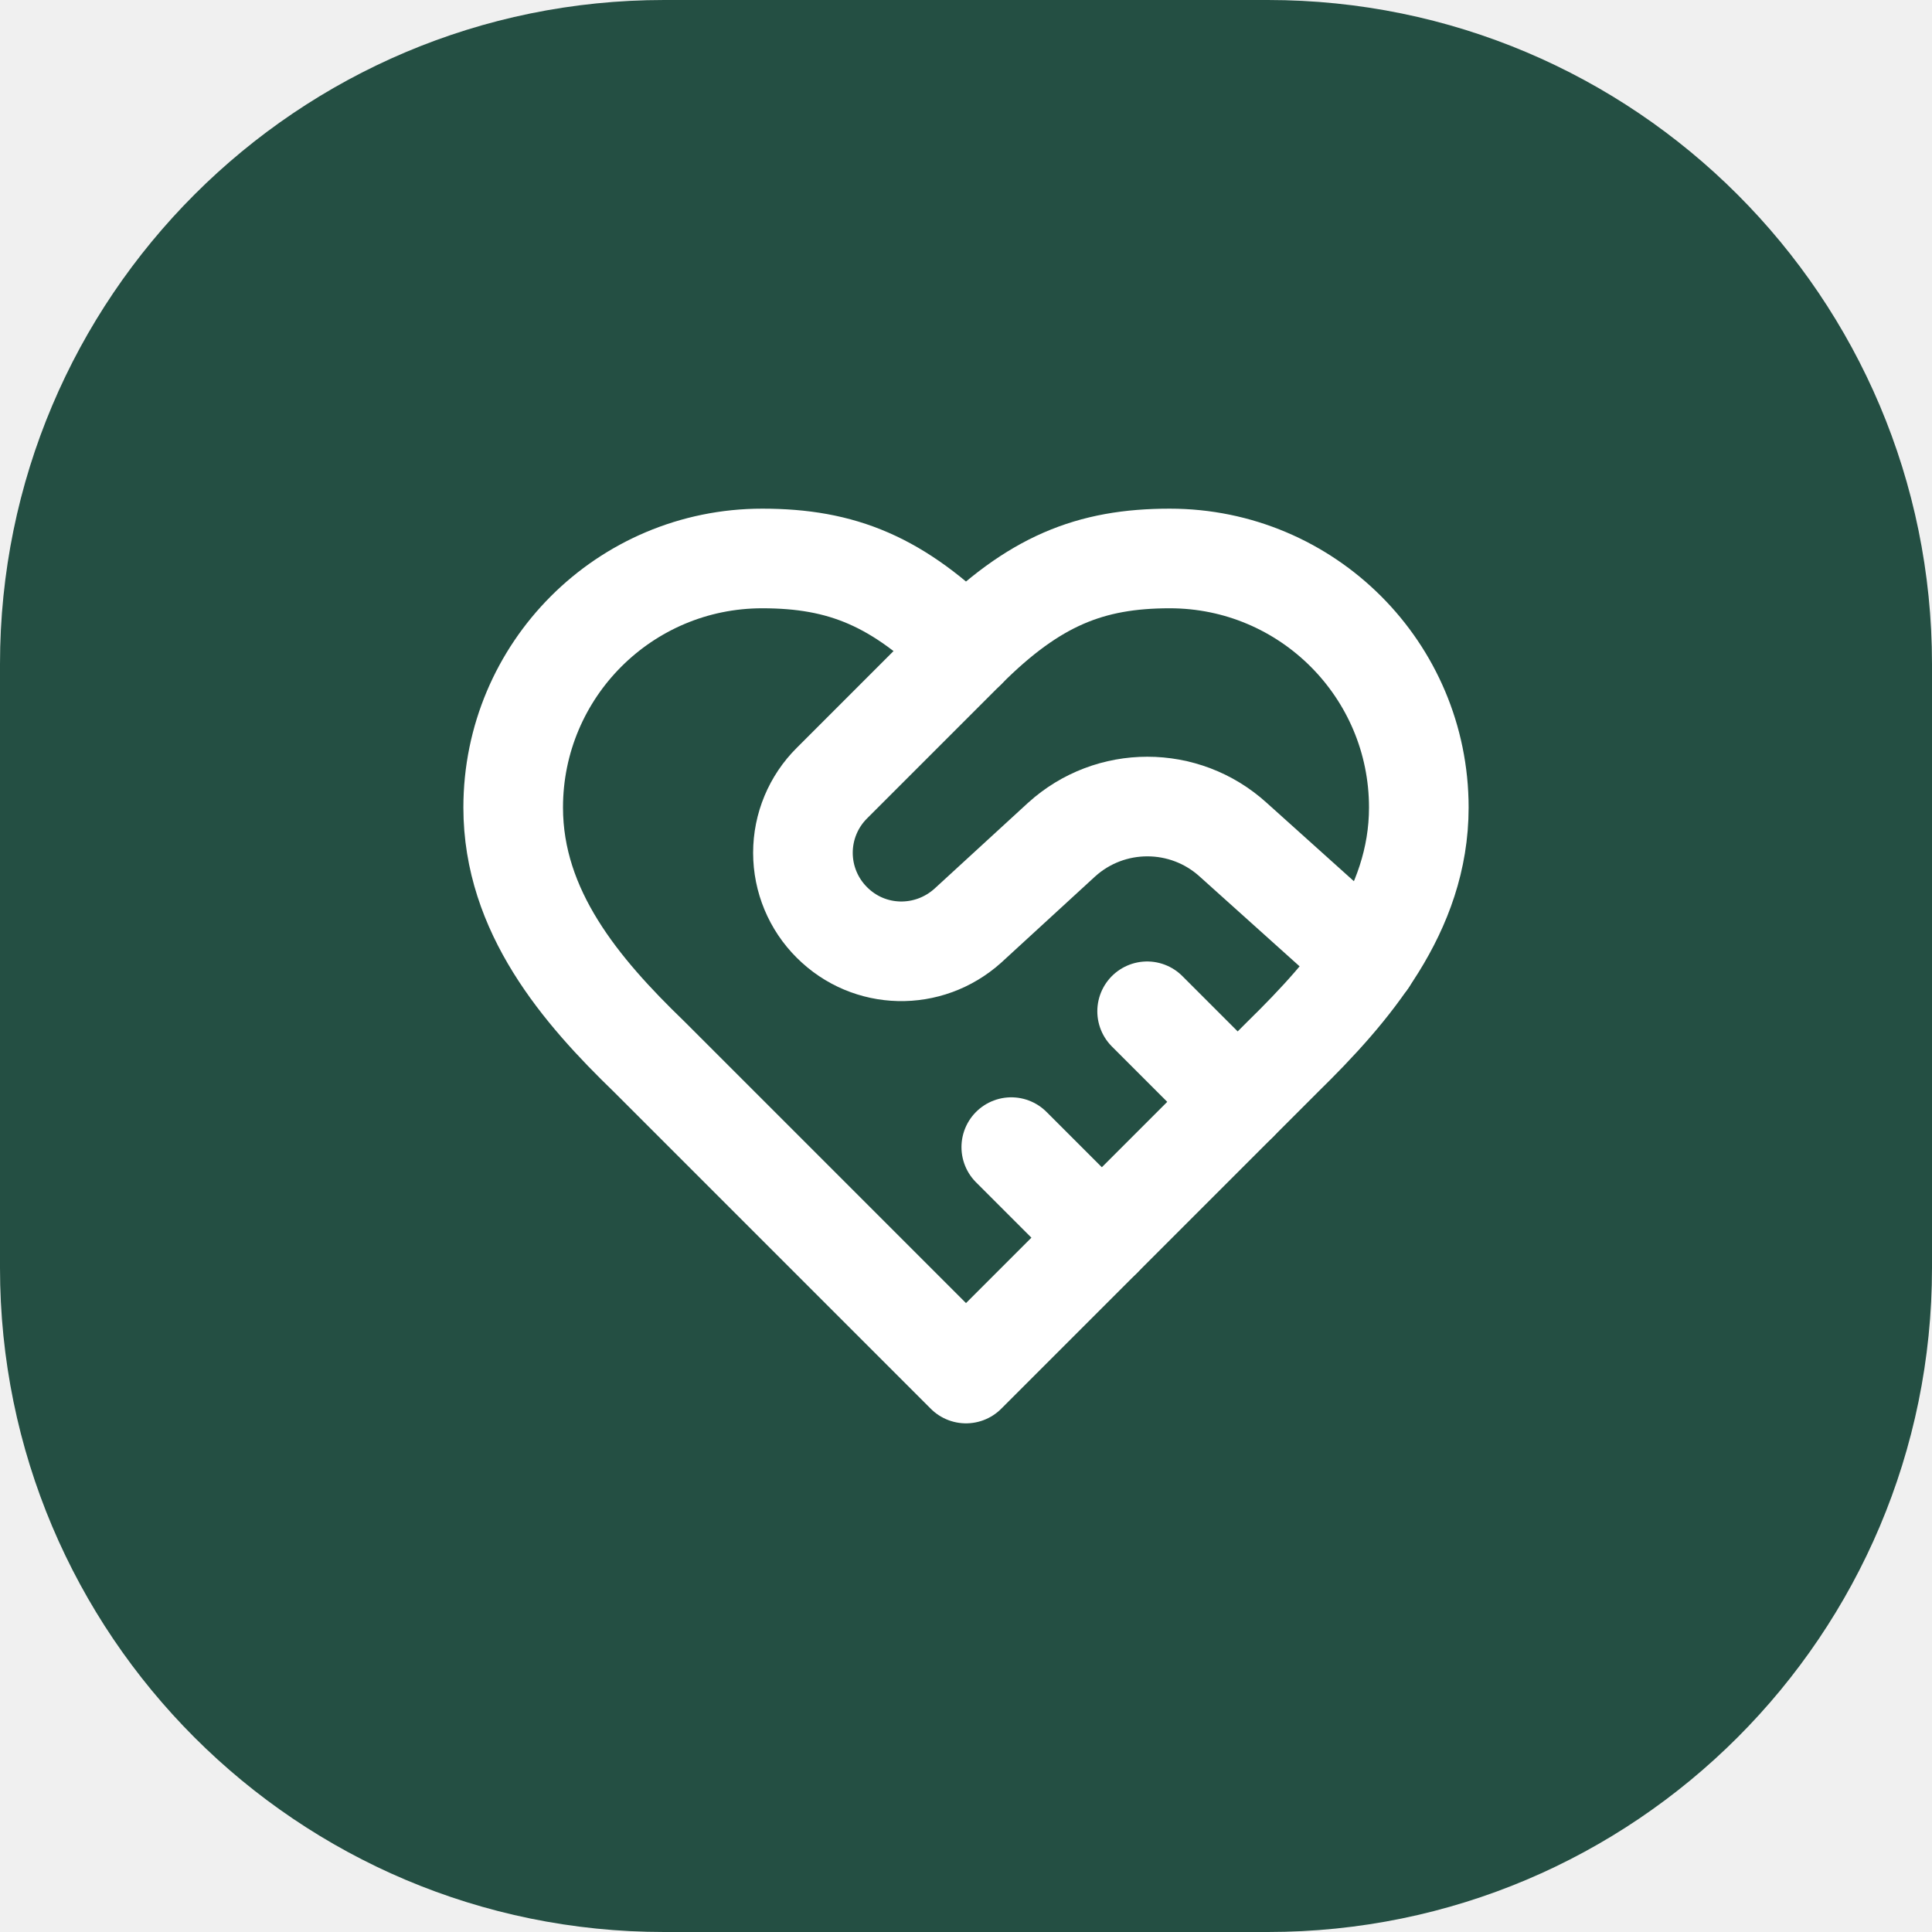
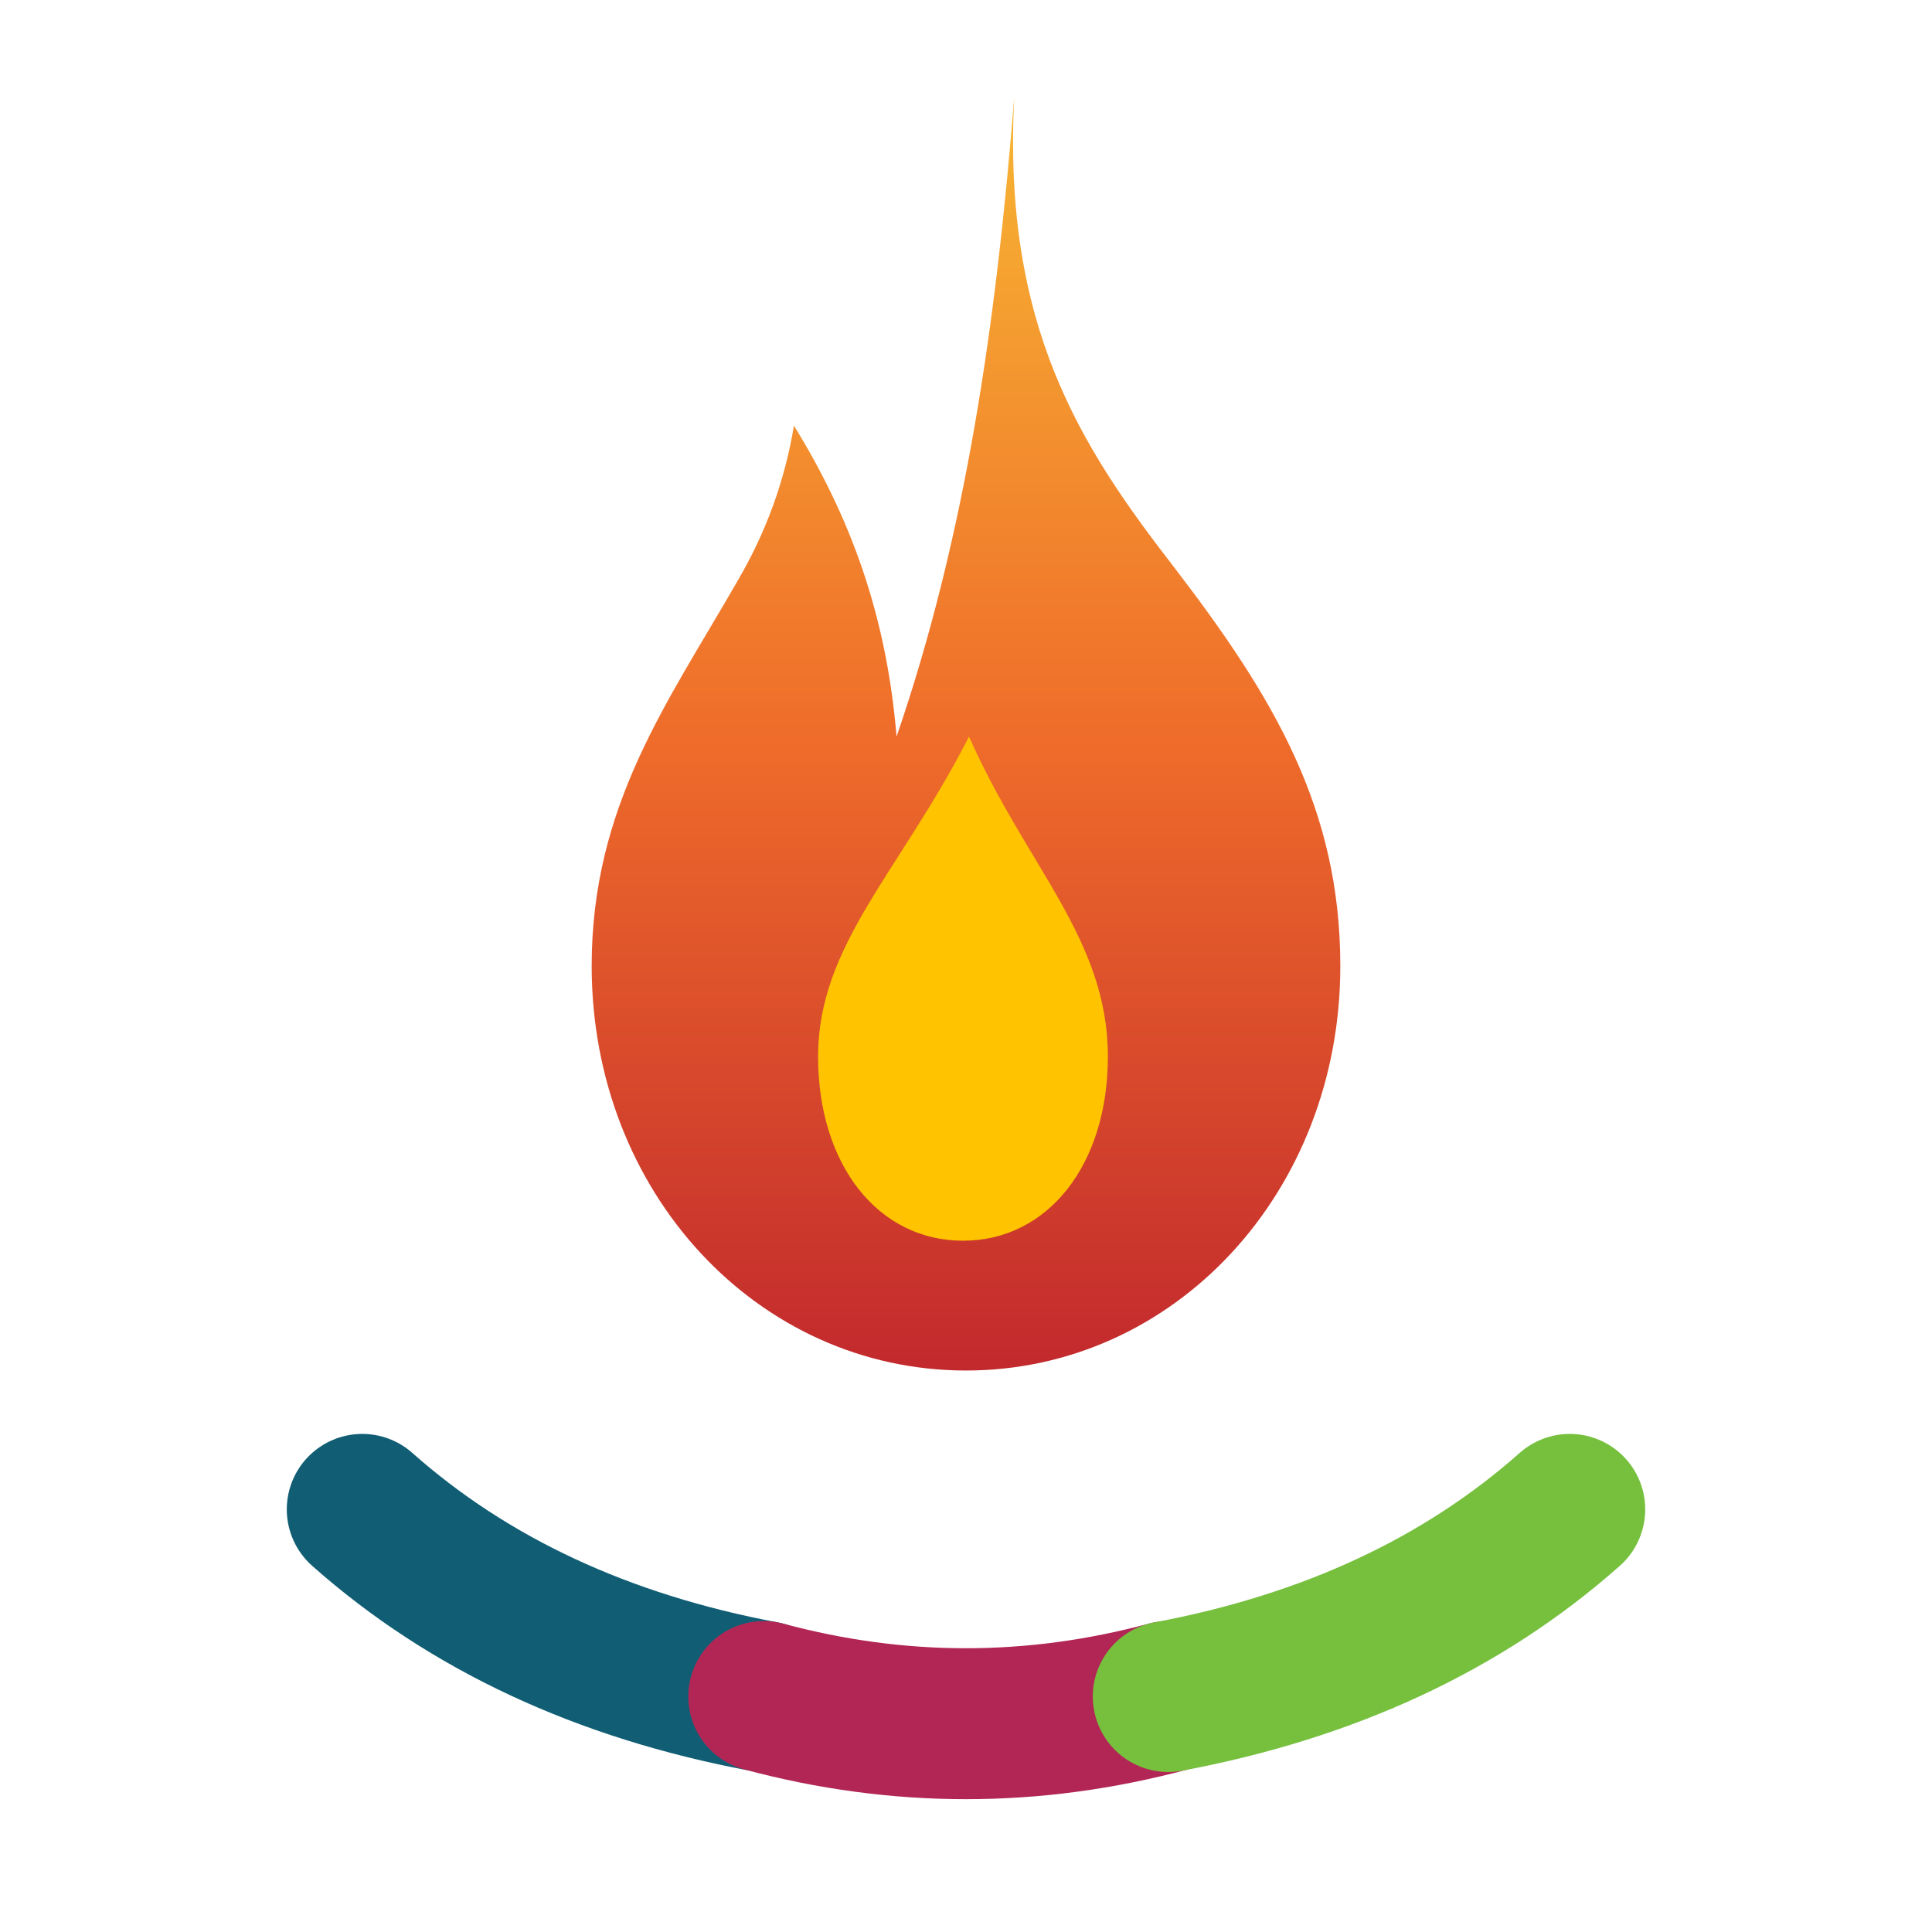
- <svg xmlns="http://www.w3.org/2000/svg" viewBox="0 0 64 64" width="64" height="64" role="img" aria-label="CareFlow">
-   <rect width="64" height="64" rx="22" fill="#244f43" />
-   <g transform="translate(14 14) scale(1.5)" fill="none" stroke="#ffffff" stroke-width="2.2" stroke-linecap="round" stroke-linejoin="round">
-     <path d="M19 14c1.49-1.46 3-3.21 3-5.5A5.5 5.5 0 0 0 16.5 3c-1.76 0-3 .5-4.5 2-1.5-1.5-2.74-2-4.5-2A5.5 5.5 0 0 0 2 8.5c0 2.3 1.5 4.05 3 5.5l7 7Z" />
-     <path d="M12 5 9.04 7.96a2.17 2.17 0 0 0 0 3.08c.82.82 2.13.85 3 .07l2.07-1.9a2.82 2.82 0 0 1 3.79 0l2.96 2.66" />
-     <path d="m18 15-2-2" />
-     <path d="m15 18-2-2" />
+ <svg xmlns="http://www.w3.org/2000/svg" viewBox="0 0 64 64" width="64" height="64" role="img" aria-label="Ignite Community Services">
+   <defs>
+     <linearGradient id="ignite-flame" x1="32" y1="3" x2="32" y2="46" gradientUnits="userSpaceOnUse">
+       <stop offset="0" stop-color="#f7b733" />
+       <stop offset="0.5" stop-color="#ef6c2a" />
+       <stop offset="1" stop-color="#c1272d" />
+     </linearGradient>
+   </defs>
+   <rect width="64" height="64" rx="0" fill="#ffffff" />
+   <path d="M33.6 3.2c-.4 7.6 2.2 11.6 5.3 15.6 3.3 4.3 5.5 8 5.5 13.2 0 7.5-5.5 13.4-12.4 13.4S19.6 39.5 19.6 32c0-5.3 2.5-8.7 4.8-12.7 1-1.7 1.6-3.4 1.9-5.2 2.1 3.4 3.1 6.7 3.4 10.3 2.3-6.7 3.3-13.7 3.9-21.2Z" fill="url(#ignite-flame)" />
+   <path d="M32.1 24.4c1.9 4.3 4.6 6.7 4.6 10.6 0 3.6-2 6.1-4.8 6.1s-4.8-2.5-4.8-6.1c0-3.7 2.7-6.1 5-10.6Z" fill="#ffc300" />
+   <g fill="none" stroke-width="5" stroke-linecap="round">
+     <path d="M12 50q5.3 4.7 13.3 6.2" stroke="#115e74" />
+     <path d="M25.3 56.2q6.7 1.8 13.4 0" stroke="#b12655" />
+     <path d="M38.7 56.2q8-1.5 13.3-6.2" stroke="#76c03e" />
  </g>
</svg>
